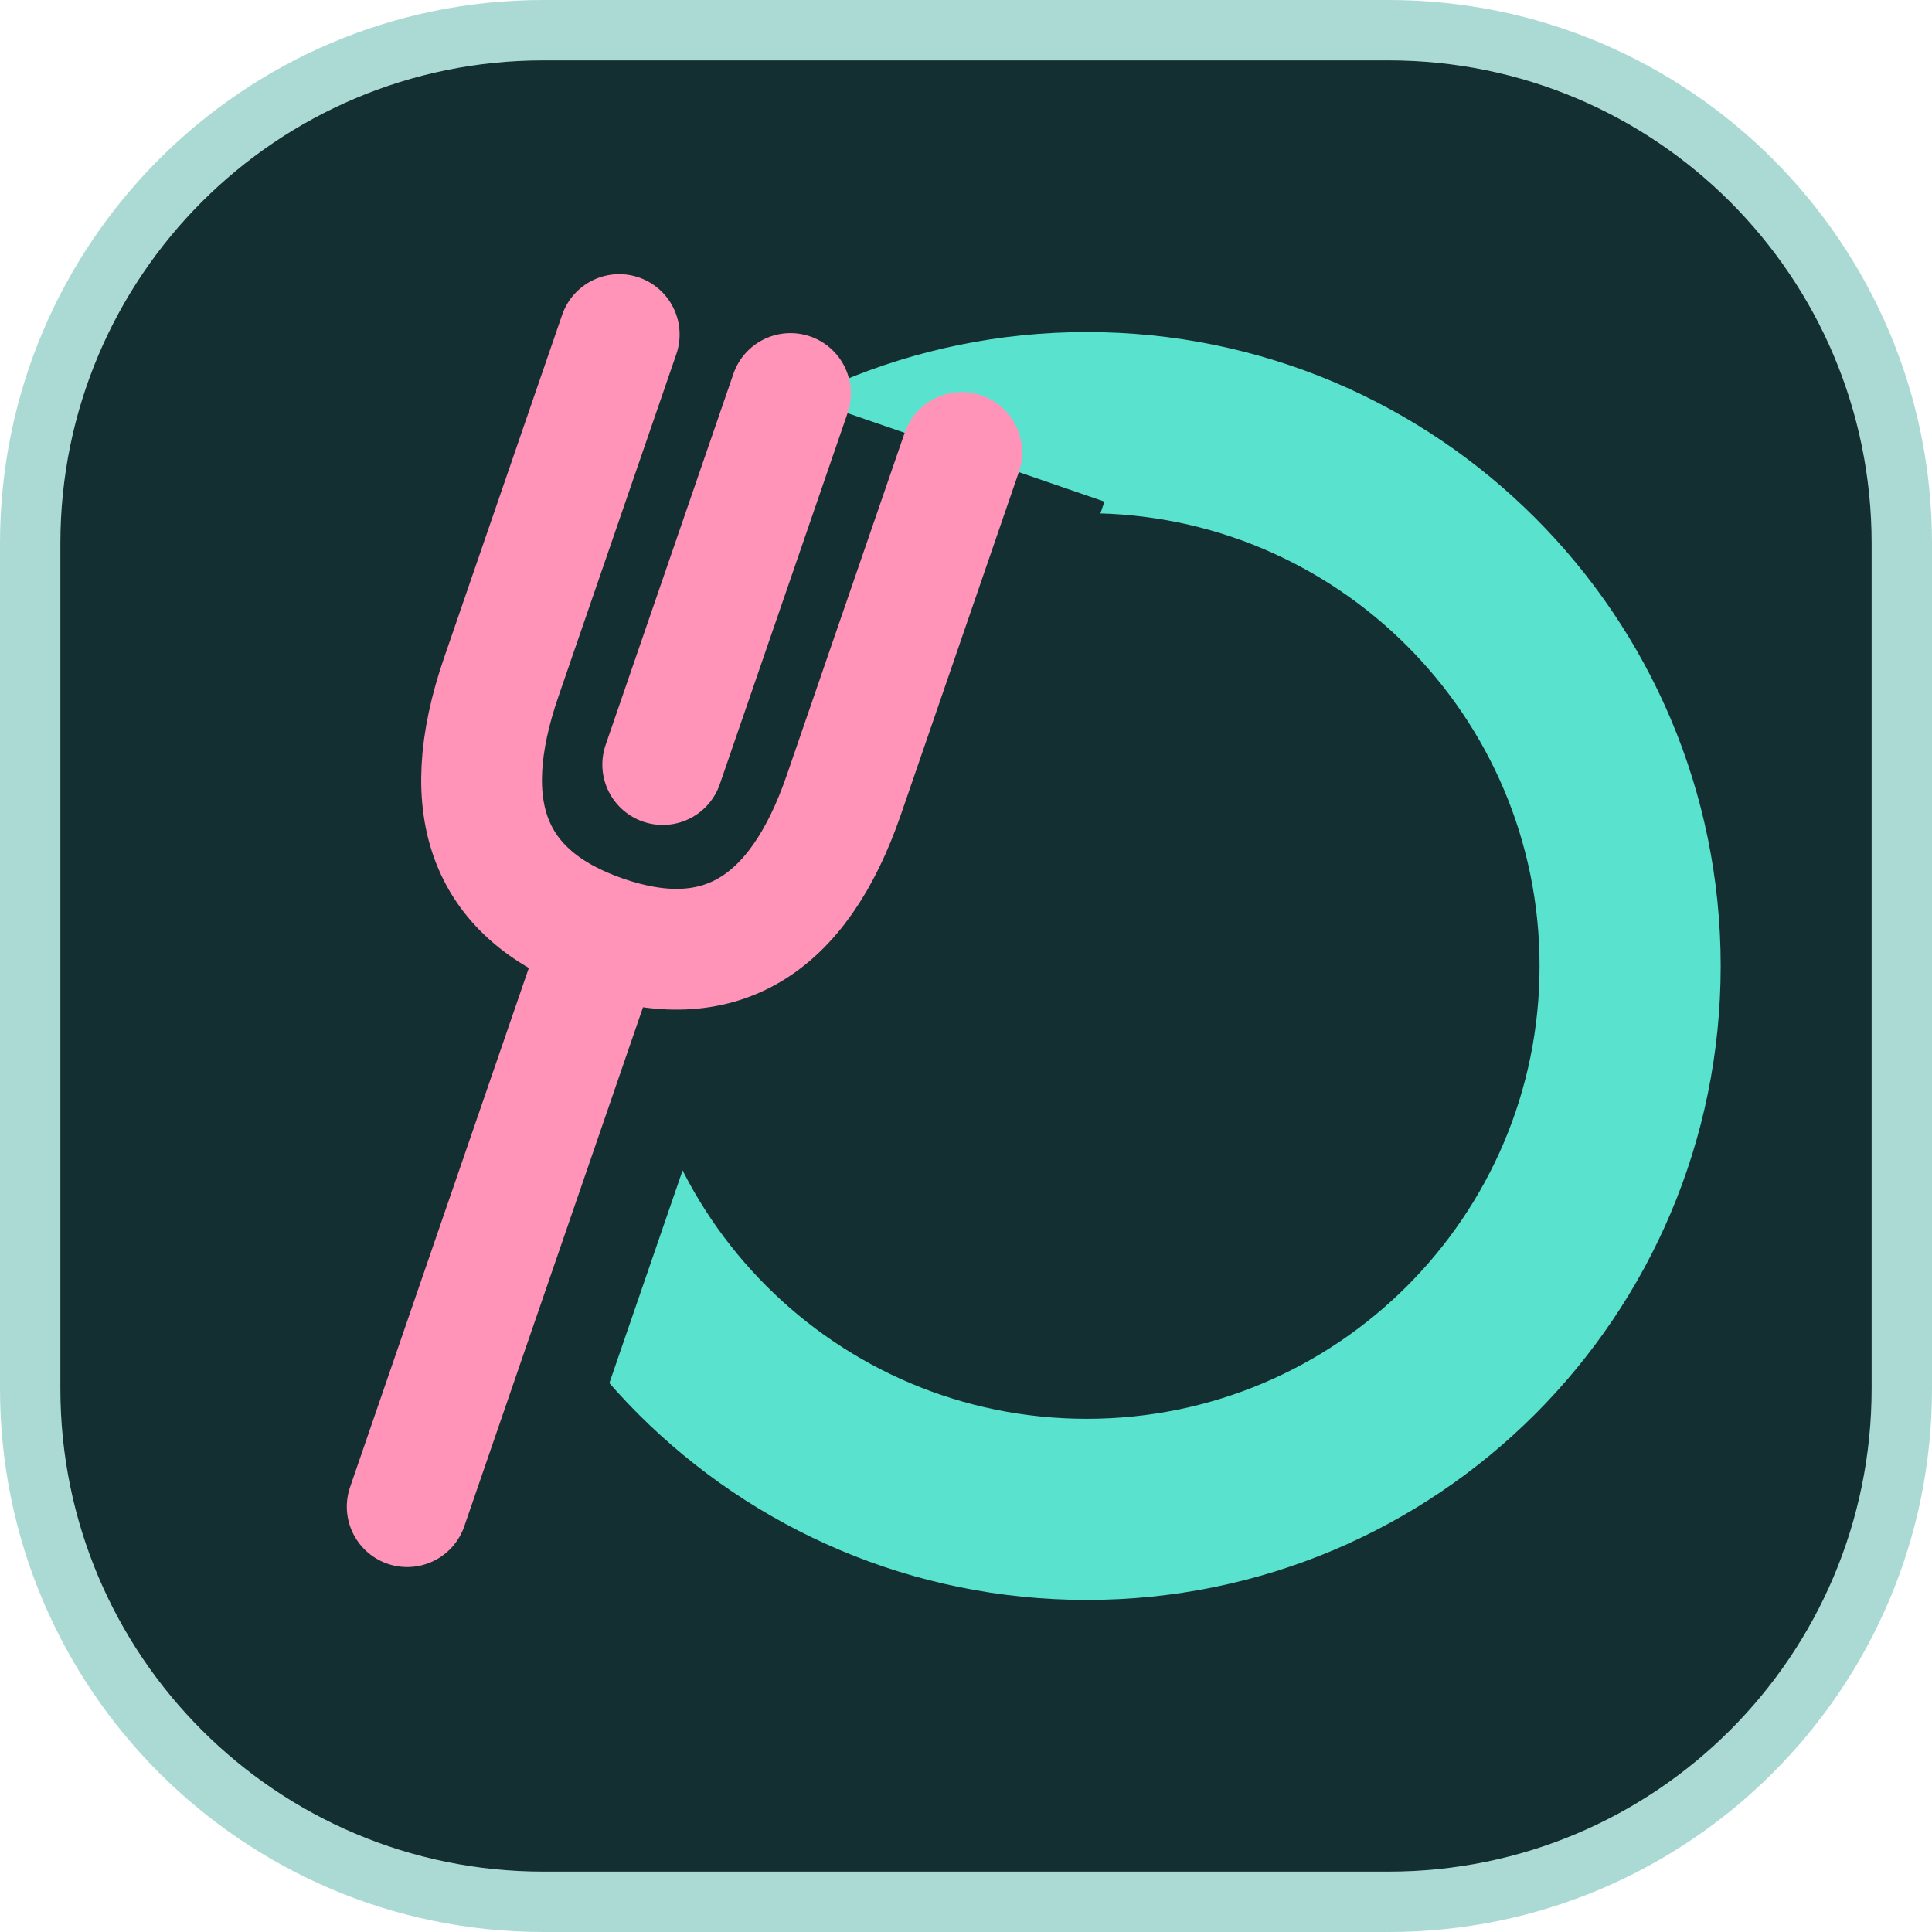
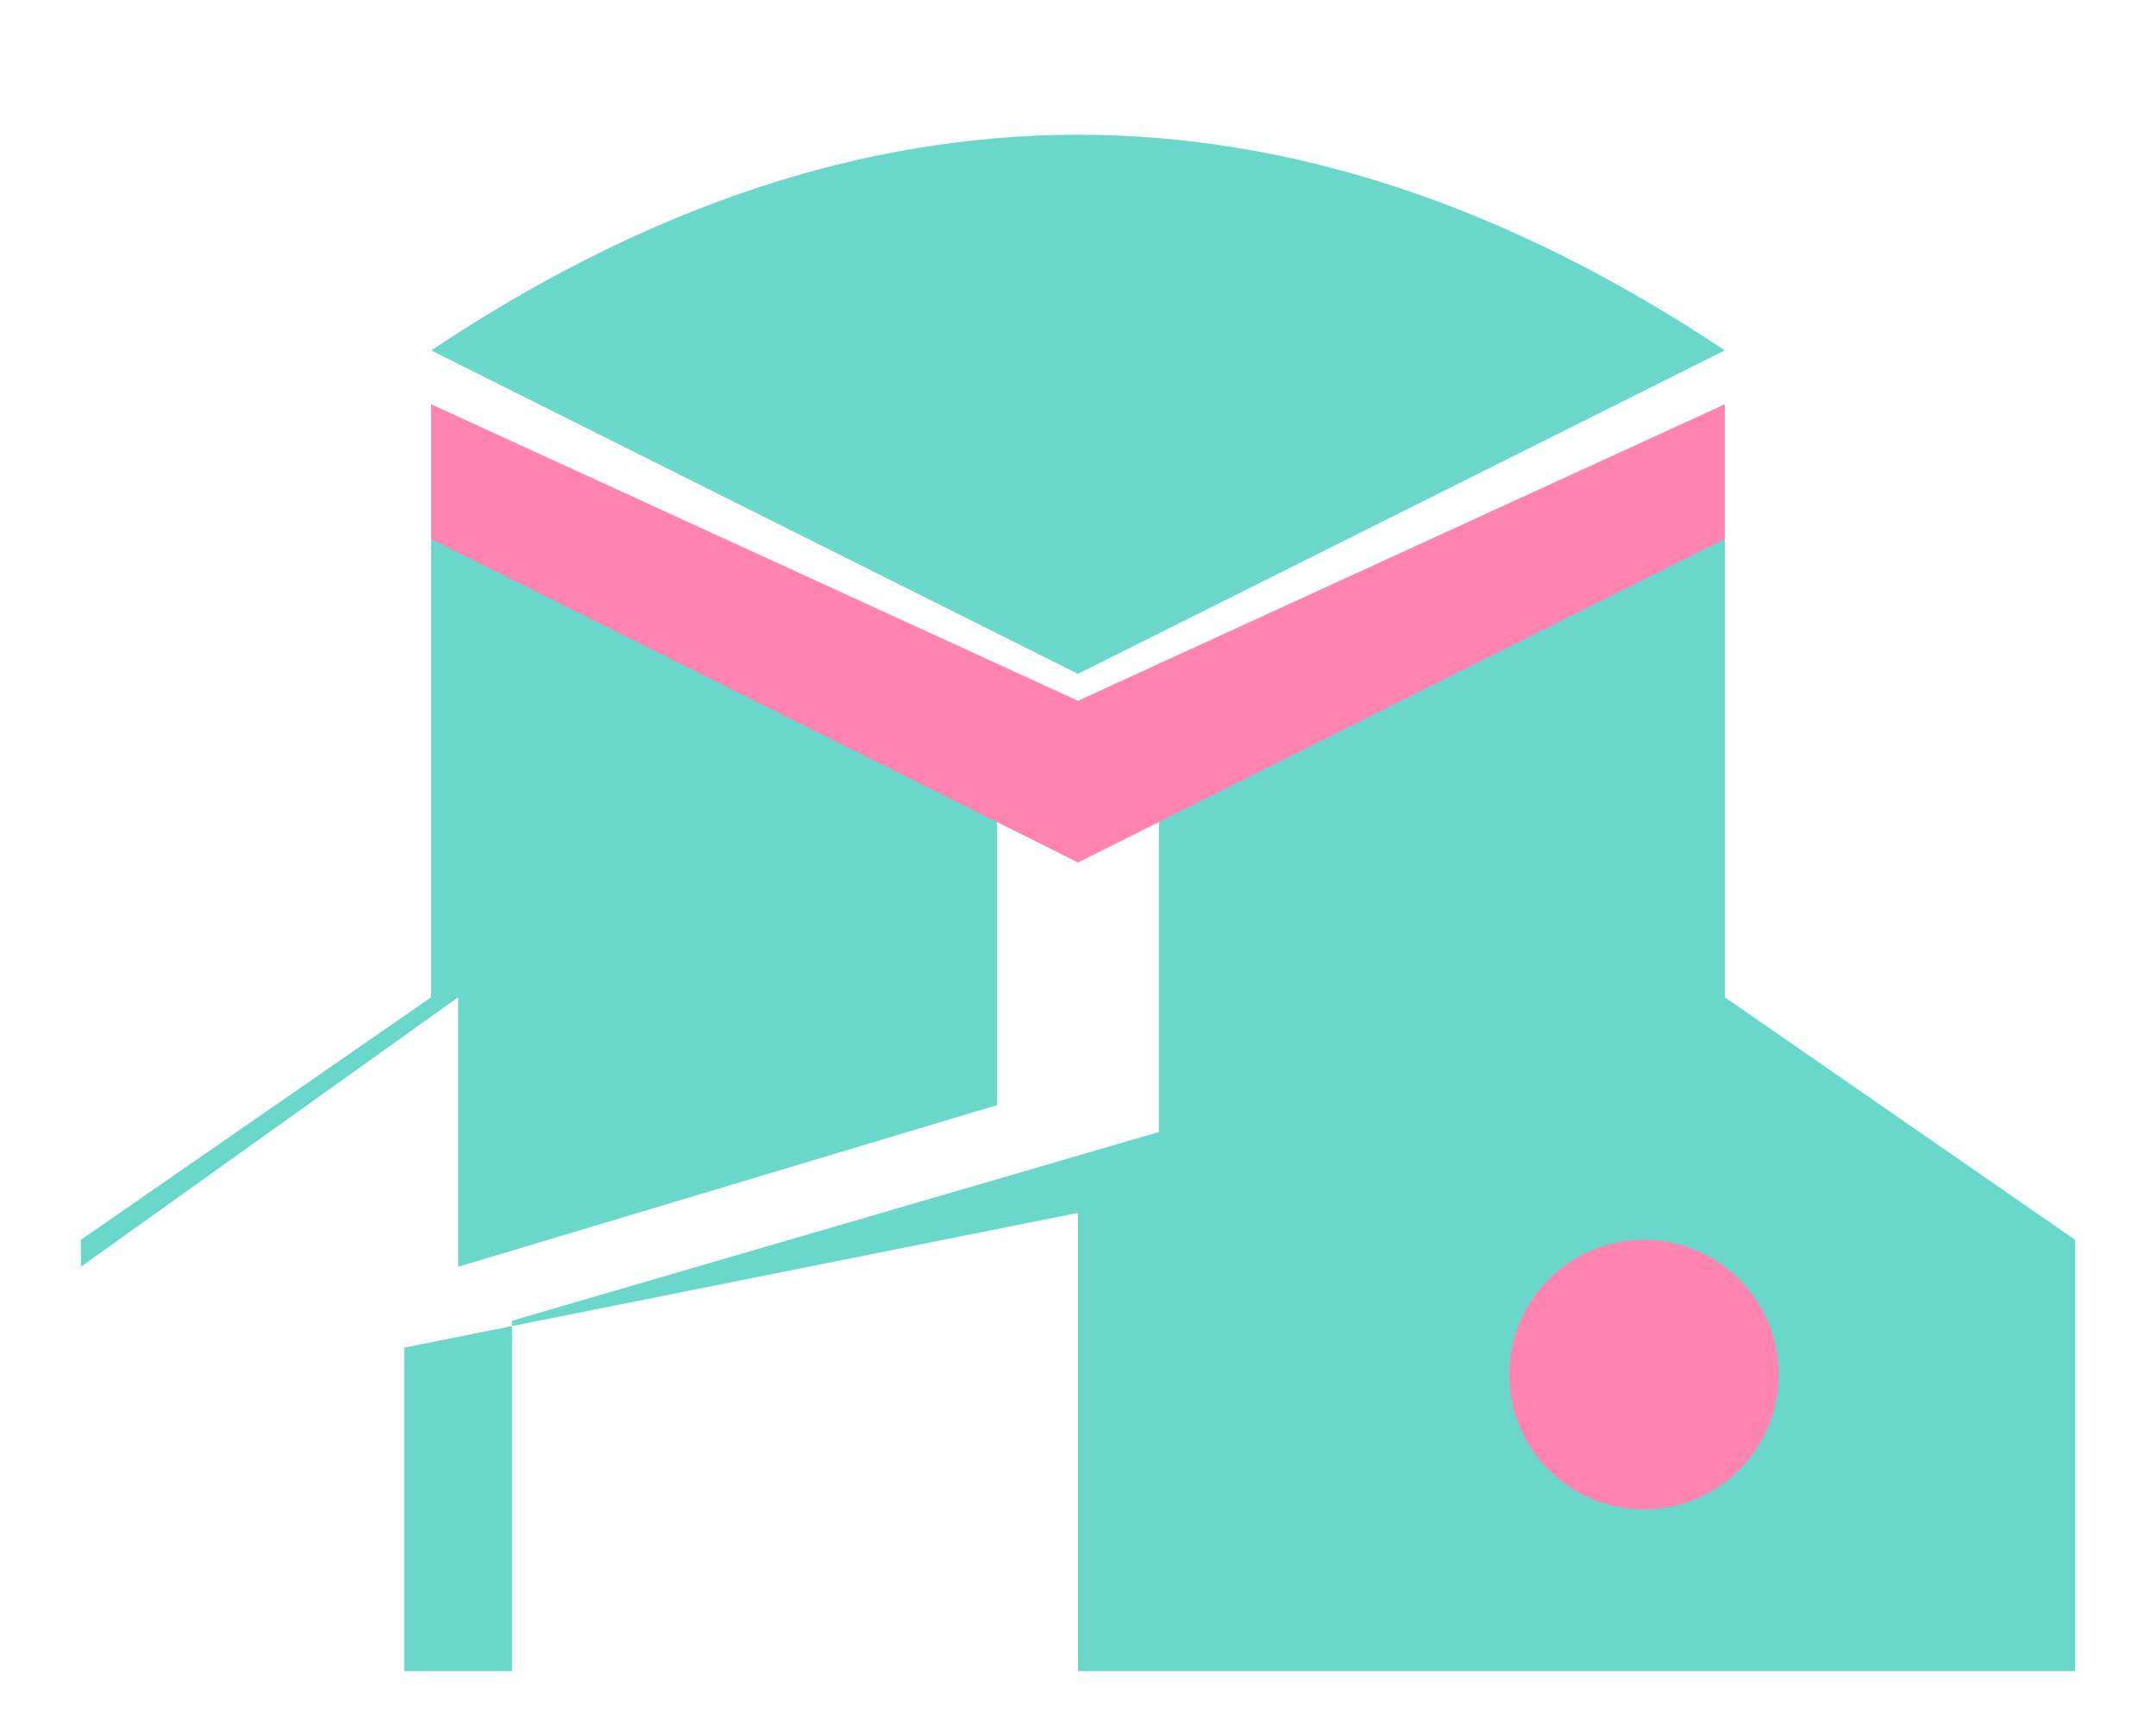
- <svg xmlns="http://www.w3.org/2000/svg" viewBox="0 0 64 64">
-   <rect x="1" y="1" width="62" height="62" rx="17" fill="#142f31" stroke="#abdad5" stroke-width="2" />
-   <circle cx="36" cy="32" r="18" fill="none" stroke="#59e3ce" stroke-width="6" />
-   <g transform="rotate(19 20 31)" fill="none" stroke="#142f31" stroke-width="10">
-     <path d="M14 12v13q0 7 6 7t6-7V12M20 12v39" />
-   </g>
-   <g transform="rotate(19 20 31)" fill="none" stroke="#ff94b8" stroke-width="4" stroke-linecap="round">
-     <path d="M14 12v12q0 7 6 7t6-7V12M20 12v13m0 6v20" />
-   </g>
+ <svg xmlns="http://www.w3.org/2000/svg" viewBox="0 0 80 64">
+   <path fill="#69d8cb" d="M16 13Q40 -3 64 13L40 25Z M16 19L37 30V41L17 47V37L3 47V62H15V50L40 45V62H77V46L64 37V19L43 30V42L19 49V62H3V46L16 37Z" />
+   <path fill="#ff84af" d="M16 15L40 26L64 15V20L40 32L16 20Z" />
+   <circle fill="#ff84af" cx="61" cy="51" r="5" />
</svg>
